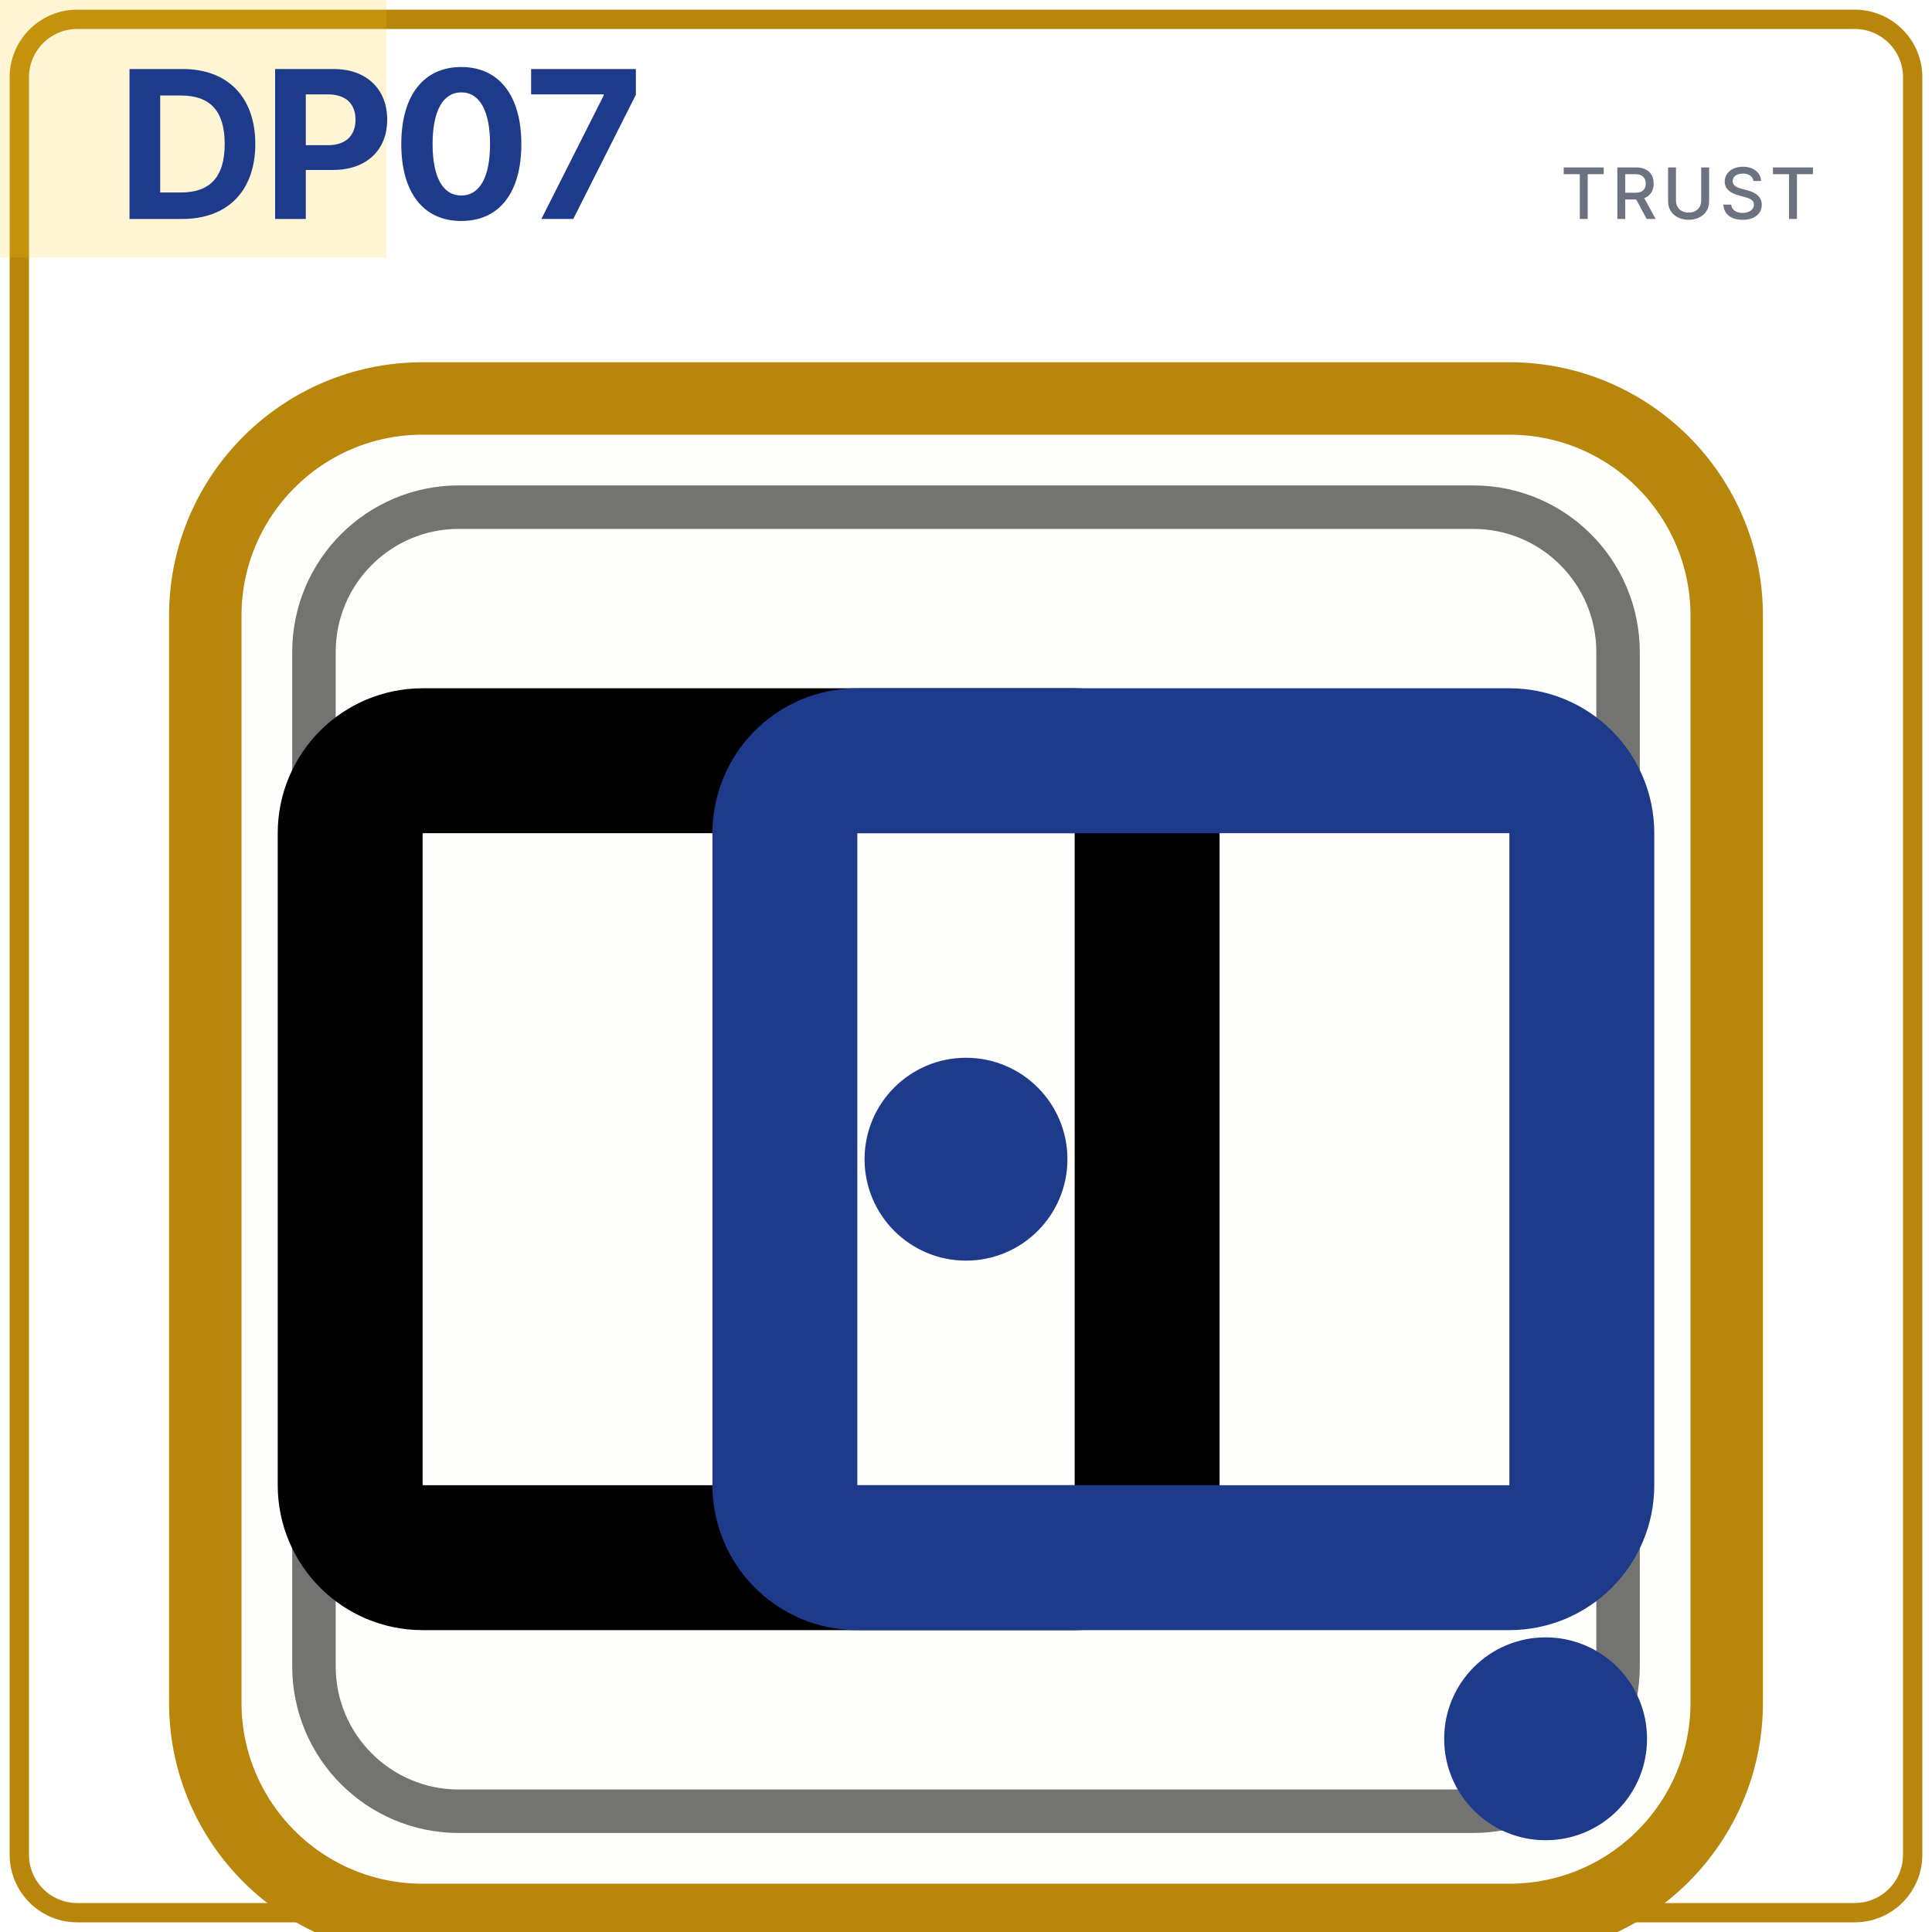
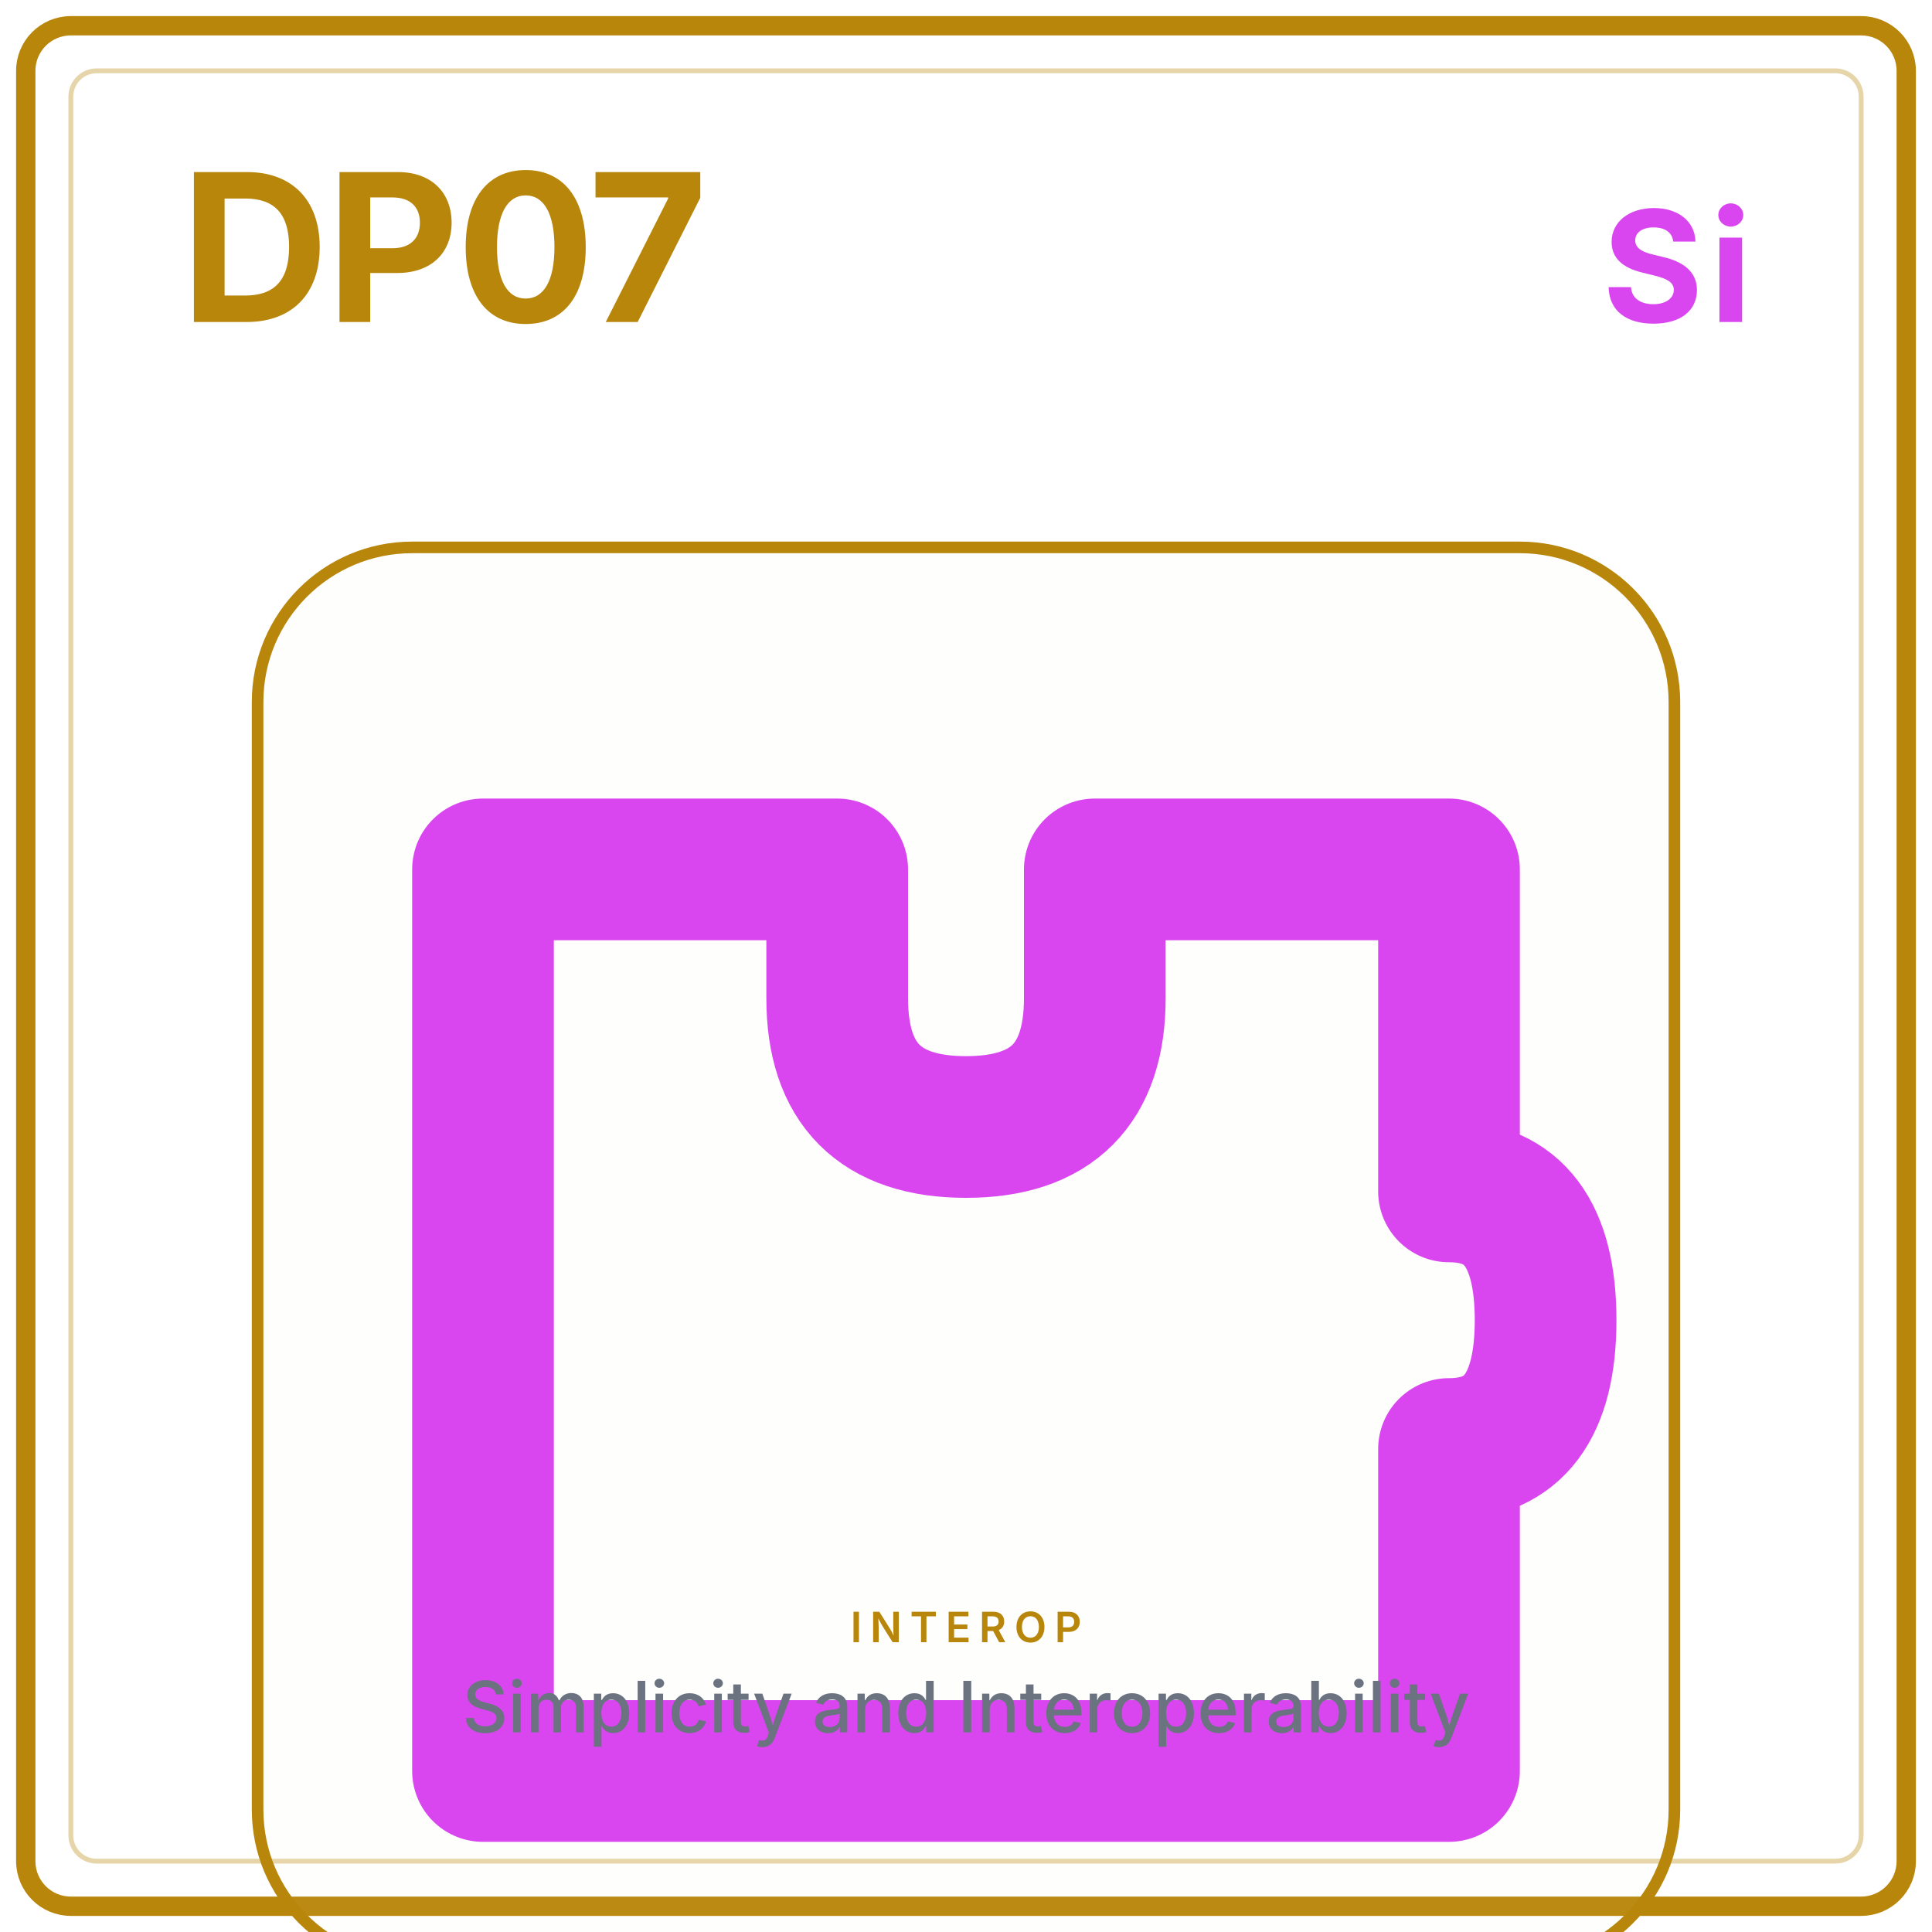
<svg xmlns="http://www.w3.org/2000/svg" viewBox="0 0 600 600" width="600" height="600" role="img" aria-labelledby="t">
  <rect width="600" height="600" fill="#ffffff" />
-   <rect x="6" y="6" width="588" height="588" rx="18" fill="none" stroke="#b8860b" stroke-width="6" />
-   <rect x="0" y="0" width="120" height="80" fill="#facc15" fill-opacity="0.18" />
-   <text x="36" y="68" font-family="Inter, &quot;SF Pro Text&quot;, &quot;Segoe UI&quot;, system-ui, sans-serif" font-size="64" font-weight="700" fill="#1e3a8a" letter-spacing="-1">DP07</text>
-   <text x="564" y="68" font-family="Inter, &quot;SF Pro Text&quot;, &quot;Segoe UI&quot;, system-ui, sans-serif" font-size="22" font-weight="500" fill="#6b7280" text-anchor="end" letter-spacing="1.5">TRUST</text>
-   <svg x="30" y="90" width="540" height="540" viewBox="0 0 24 24" fill="none" stroke="#1f2937" stroke-width="2" stroke-linecap="round" stroke-linejoin="round">
-     <rect x="1.5" y="1.5" width="21" height="21" rx="3" fill="#f5e9c8" fill-opacity="0.06" stroke="#b8860b" stroke-width="1" />
-     <rect x="3" y="3" width="18" height="18" rx="2" fill="none" stroke="currentColor" stroke-width="0.6" stroke-opacity="0.55" />
-     <circle cx="20" cy="20" r="1.4" fill="#1e3a8a" stroke="none" />
-     <rect x="3.5" y="6.5" width="11" height="11" rx="1" stroke="currentColor" fill="none" />
-     <rect x="9.5" y="6.5" width="11" height="11" rx="1" stroke="#1e3a8a" fill="none" />
-     <circle cx="12" cy="12" r="1.4" fill="#1e3a8a" stroke="none" />
+   <rect x="8" y="8" width="584" height="584" rx="14" fill="none" stroke="#b8860b" stroke-width="6" />
+   <rect x="22" y="22" width="556" height="556" rx="8" fill="none" stroke="#b8860b" stroke-width="1.5" stroke-opacity="0.35" />
+   <text x="56" y="100" font-family="Inter, &quot;SF Pro Text&quot;, &quot;Segoe UI&quot;, system-ui, sans-serif" font-size="64" font-weight="700" fill="#b8860b" letter-spacing="-1">DP07</text>
+   <text x="544" y="100" font-family="Inter, &quot;SF Pro Text&quot;, &quot;Segoe UI&quot;, system-ui, sans-serif" font-size="48" font-weight="700" fill="#d946ef" text-anchor="end" letter-spacing="2">Si</text>
+   <svg x="60" y="150" width="480" height="480" viewBox="0 0 24 24" fill="none">
+     <rect x="1.0" y="1.0" width="22" height="22" rx="2.4" fill="#f5e9c8" fill-opacity="0.04" stroke="#b8860b" stroke-width="0.18" />
+     <path d="M 4.5 6 L 10 6 L 10 8 Q 10 10 12 10 Q 14 10 14 8 L 14 6 L 19.5 6 L 19.5 11 Q 21 11 21 13 Q 21 15 19.5 15 L 19.5 20 L 4.5 20 Z" fill="none" stroke="#d946ef" stroke-width="2.2" stroke-linejoin="round" stroke-linecap="round" />
  </svg>
+   <text x="300" y="538" font-family="Inter, &quot;SF Pro Text&quot;, &quot;Segoe UI&quot;, system-ui, sans-serif" font-size="22" font-weight="500" fill="#6b7280" text-anchor="middle">Simplicity and Interoperability</text>
+   <text x="300" y="510" font-family="Inter, &quot;SF Pro Text&quot;, &quot;Segoe UI&quot;, system-ui, sans-serif" font-size="13" font-weight="600" fill="#b8860b" text-anchor="middle" letter-spacing="2.5">INTEROP</text>
</svg>
